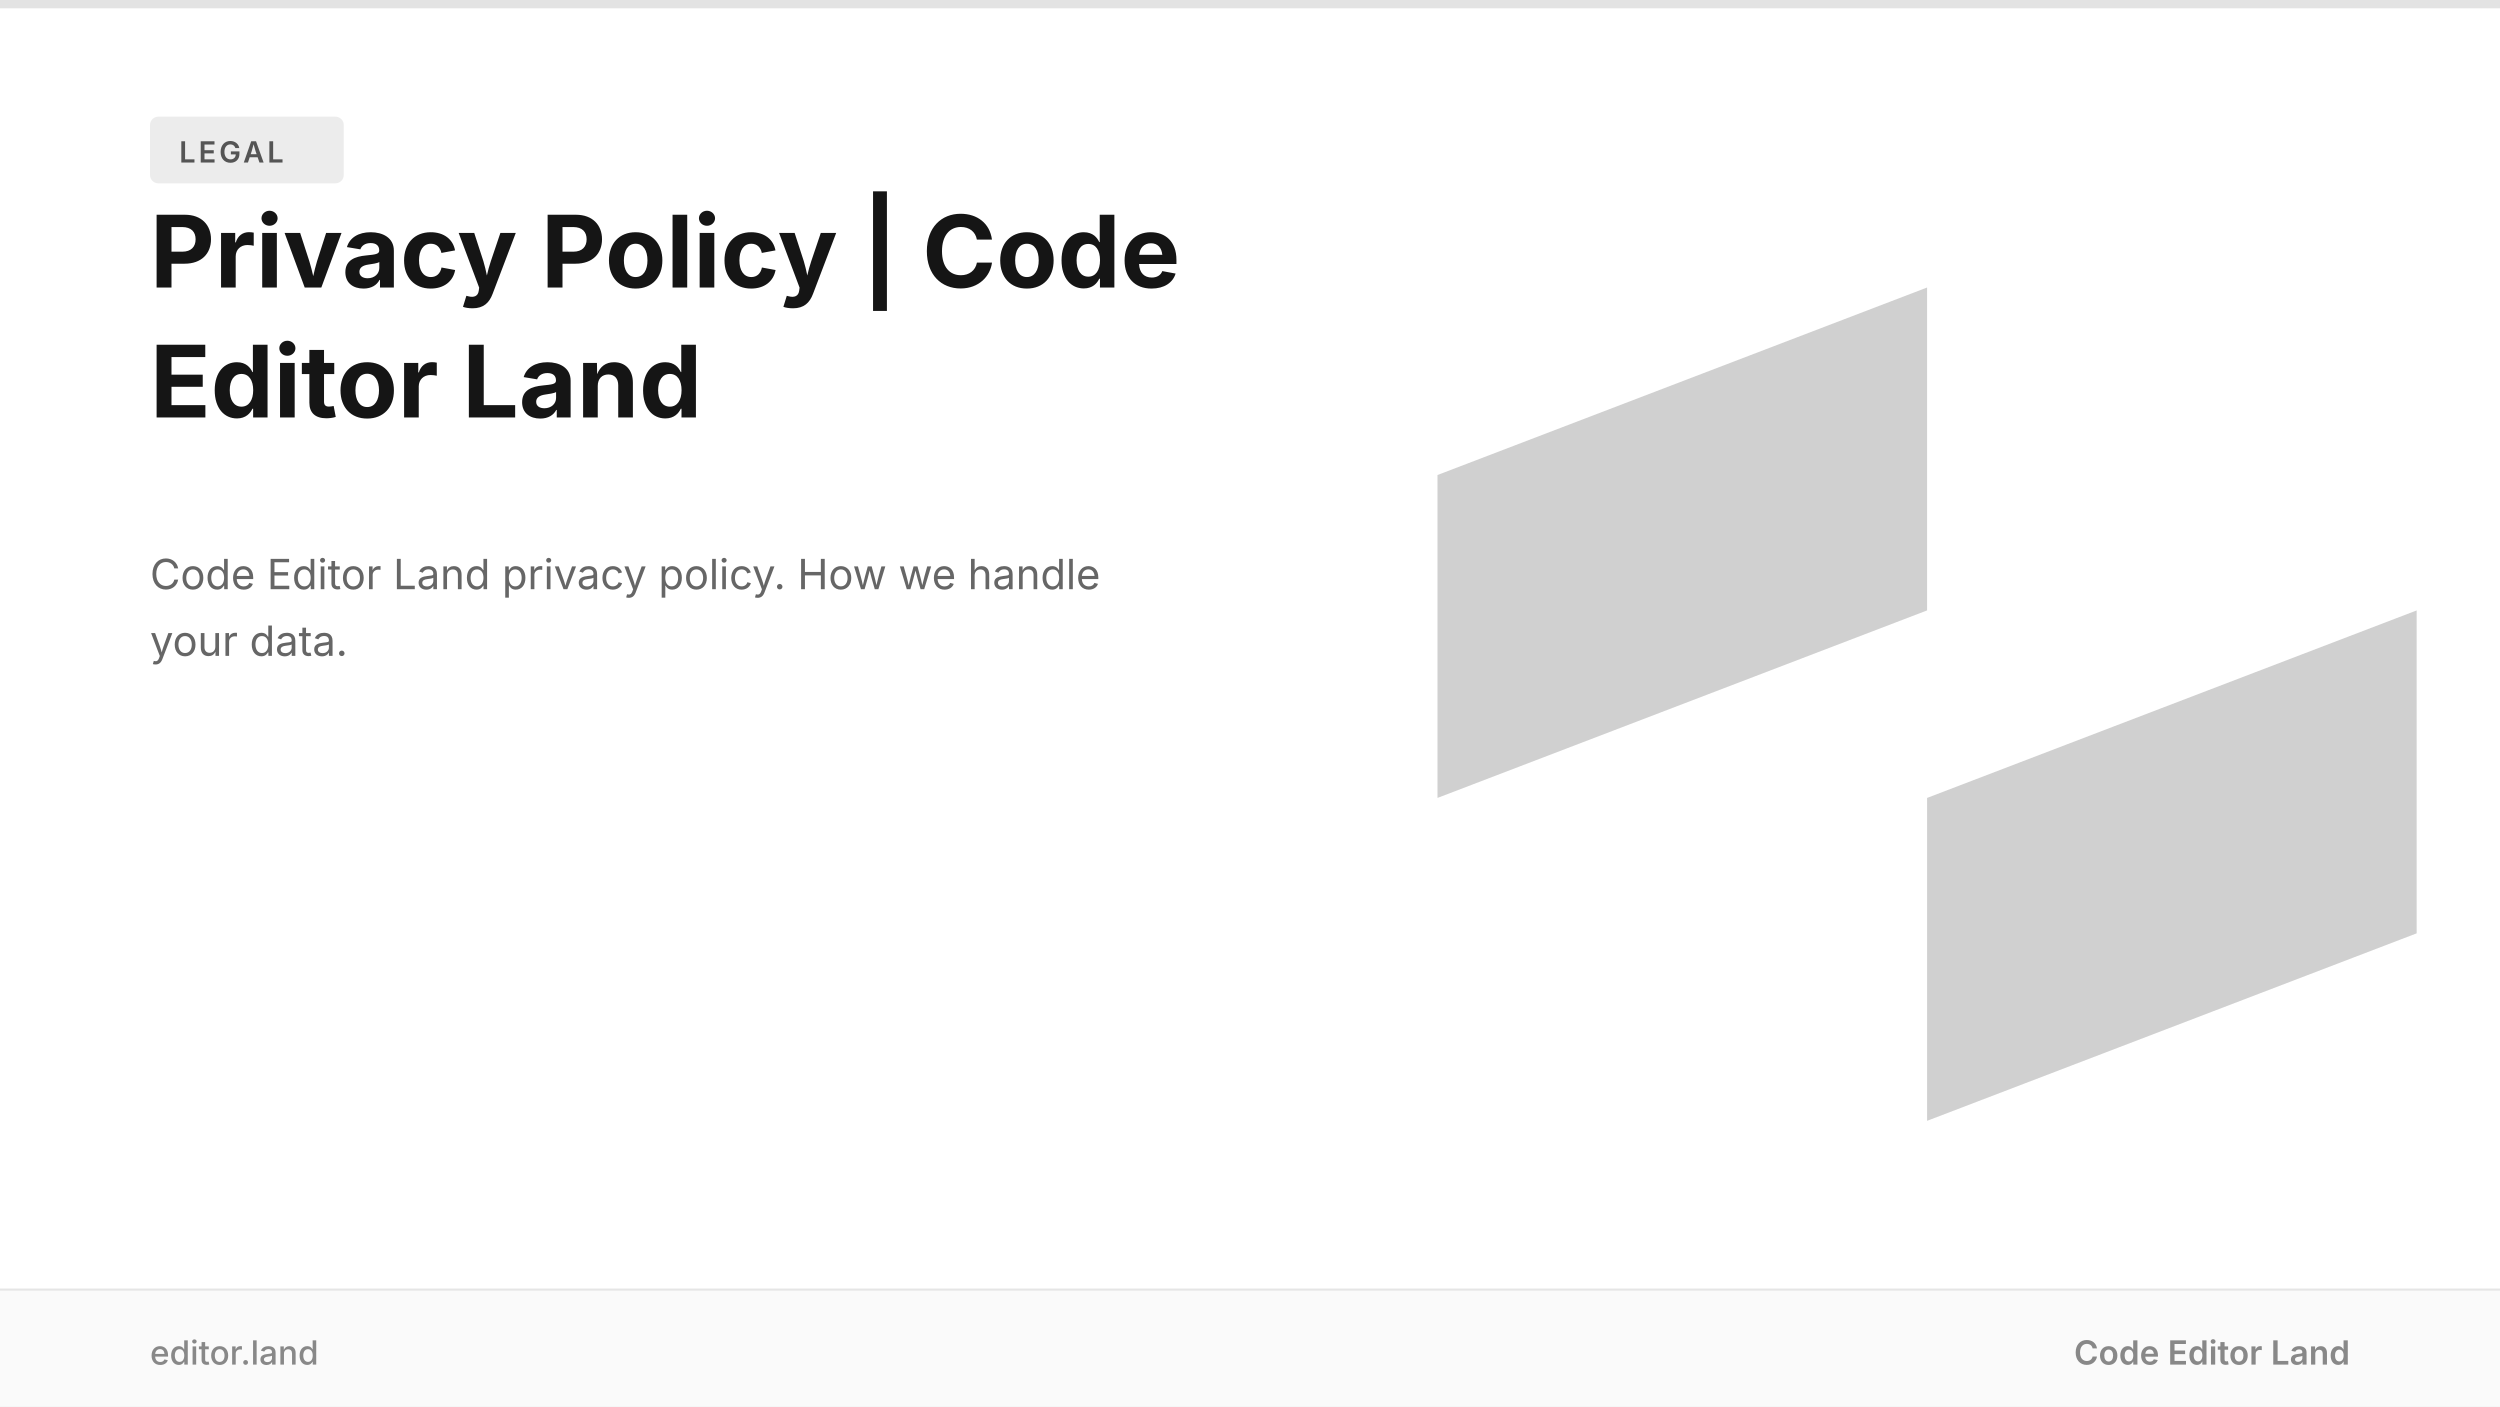
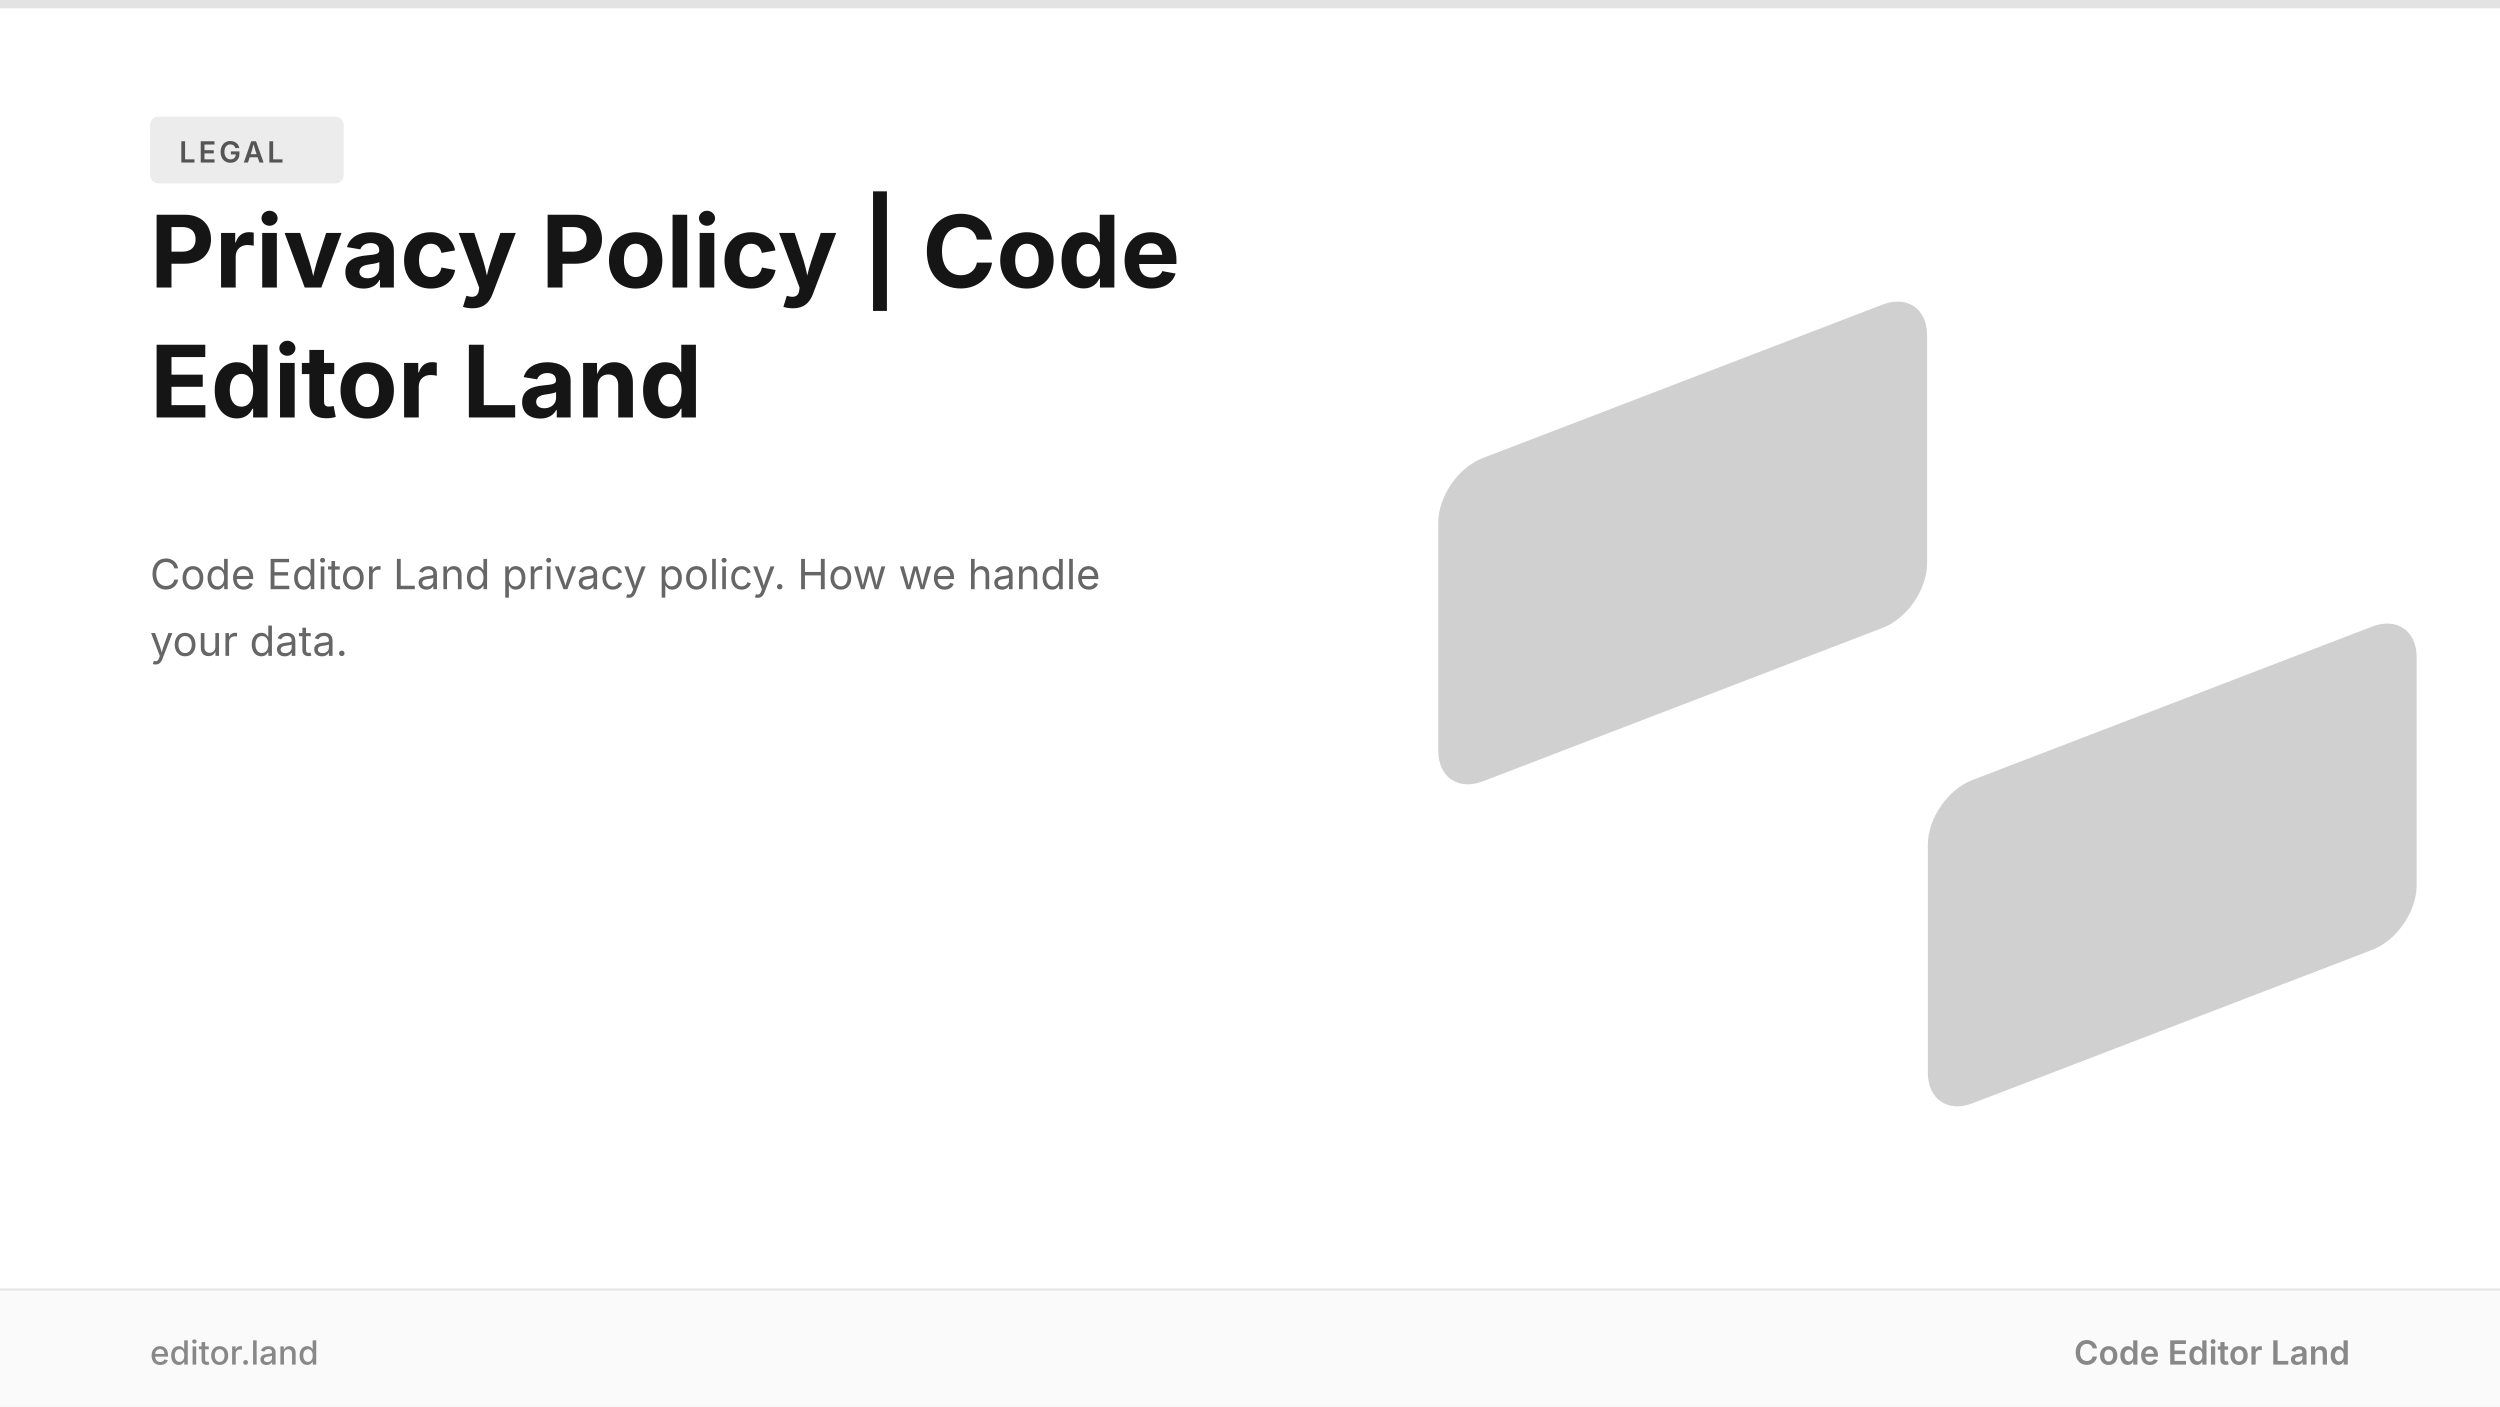
<svg xmlns="http://www.w3.org/2000/svg" width="1200" height="675" viewBox="0 0 1200 675">
  <path fill="#fff" d="M0 0h1200v675H0z" />
  <path fill="#151515" fill-opacity=".12" d="M0 0h1200v4H0z" />
-   <path fill="#151515" fill-opacity=".2" d="m925 138-235 90v155l235-90zm235 155-235 90v155l235-90z" />
+   <rect width="1005.28" height="620.771" fill="#151515" fill-opacity=".2" rx="91.389" transform="matrix(-.2334 .08959 0 .25 925 138)" />
+   <rect width="1005.28" height="620.771" fill="#151515" fill-opacity=".2" rx="91.389" transform="matrix(-.2334 .08959 0 .25 1160 292.55)" />
  <rect width="93" height="32" x="72" y="56" fill="#151515" fill-opacity=".08" rx="4" />
  <text x="86" y="78" fill="#555" font-family="system-ui, -apple-system, 'Segoe UI', sans-serif" font-size="14" font-weight="600" letter-spacing=".1em">LEGAL</text>
  <text x="72" y="138" fill="#151515" font-family="system-ui, -apple-system, 'Segoe UI', sans-serif" font-size="48" font-weight="700">Privacy Policy | Code</text>
  <text x="72" y="200.4" fill="#151515" font-family="system-ui, -apple-system, 'Segoe UI', sans-serif" font-size="48" font-weight="700">Editor Land</text>
  <text x="72" y="282.8" fill="#666" font-family="system-ui, -apple-system, 'Segoe UI', sans-serif" font-size="20" font-weight="400">Code Editor Land privacy policy. How we handle</text>
  <text x="72" y="314.8" fill="#666" font-family="system-ui, -apple-system, 'Segoe UI', sans-serif" font-size="20" font-weight="400">your data.</text>
  <path fill="#fafafa" d="M0 619h1200v56H0z" />
  <path stroke="#e5e5e5" d="M0 619h1200" />
  <text x="72" y="655" fill="#888" font-family="system-ui, -apple-system, 'Segoe UI', sans-serif" font-size="16" font-weight="500">editor.land</text>
  <text x="1128" y="655" fill="#888" font-family="system-ui, -apple-system, 'Segoe UI', sans-serif" font-size="16" font-weight="600" text-anchor="end">Code Editor Land</text>
</svg>
